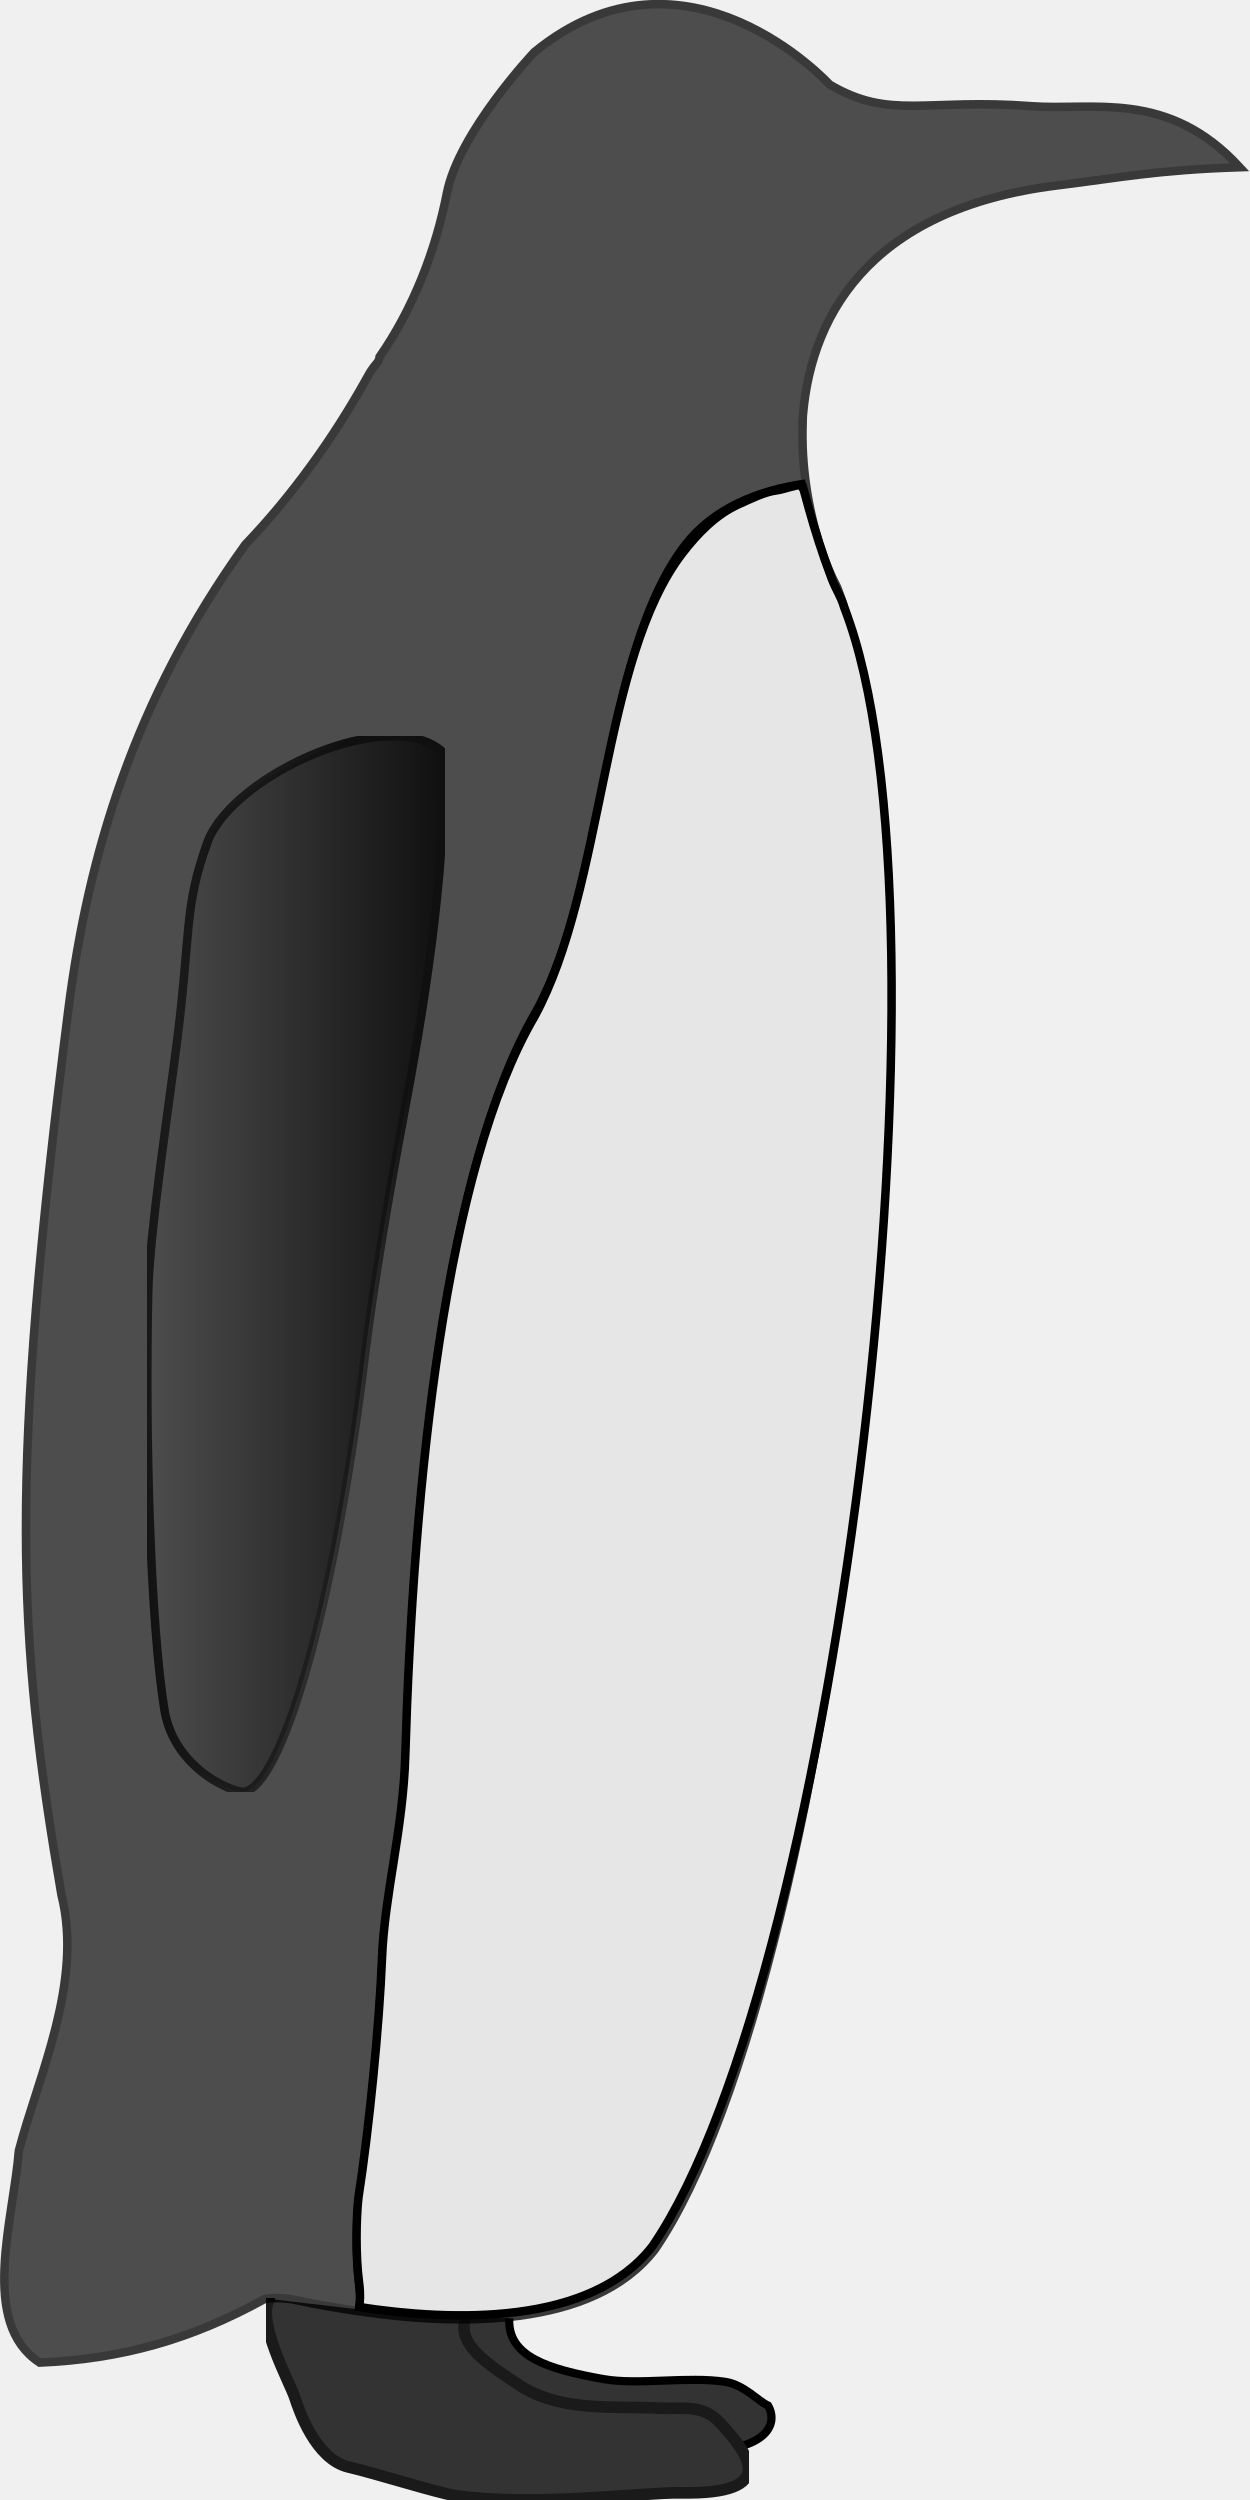
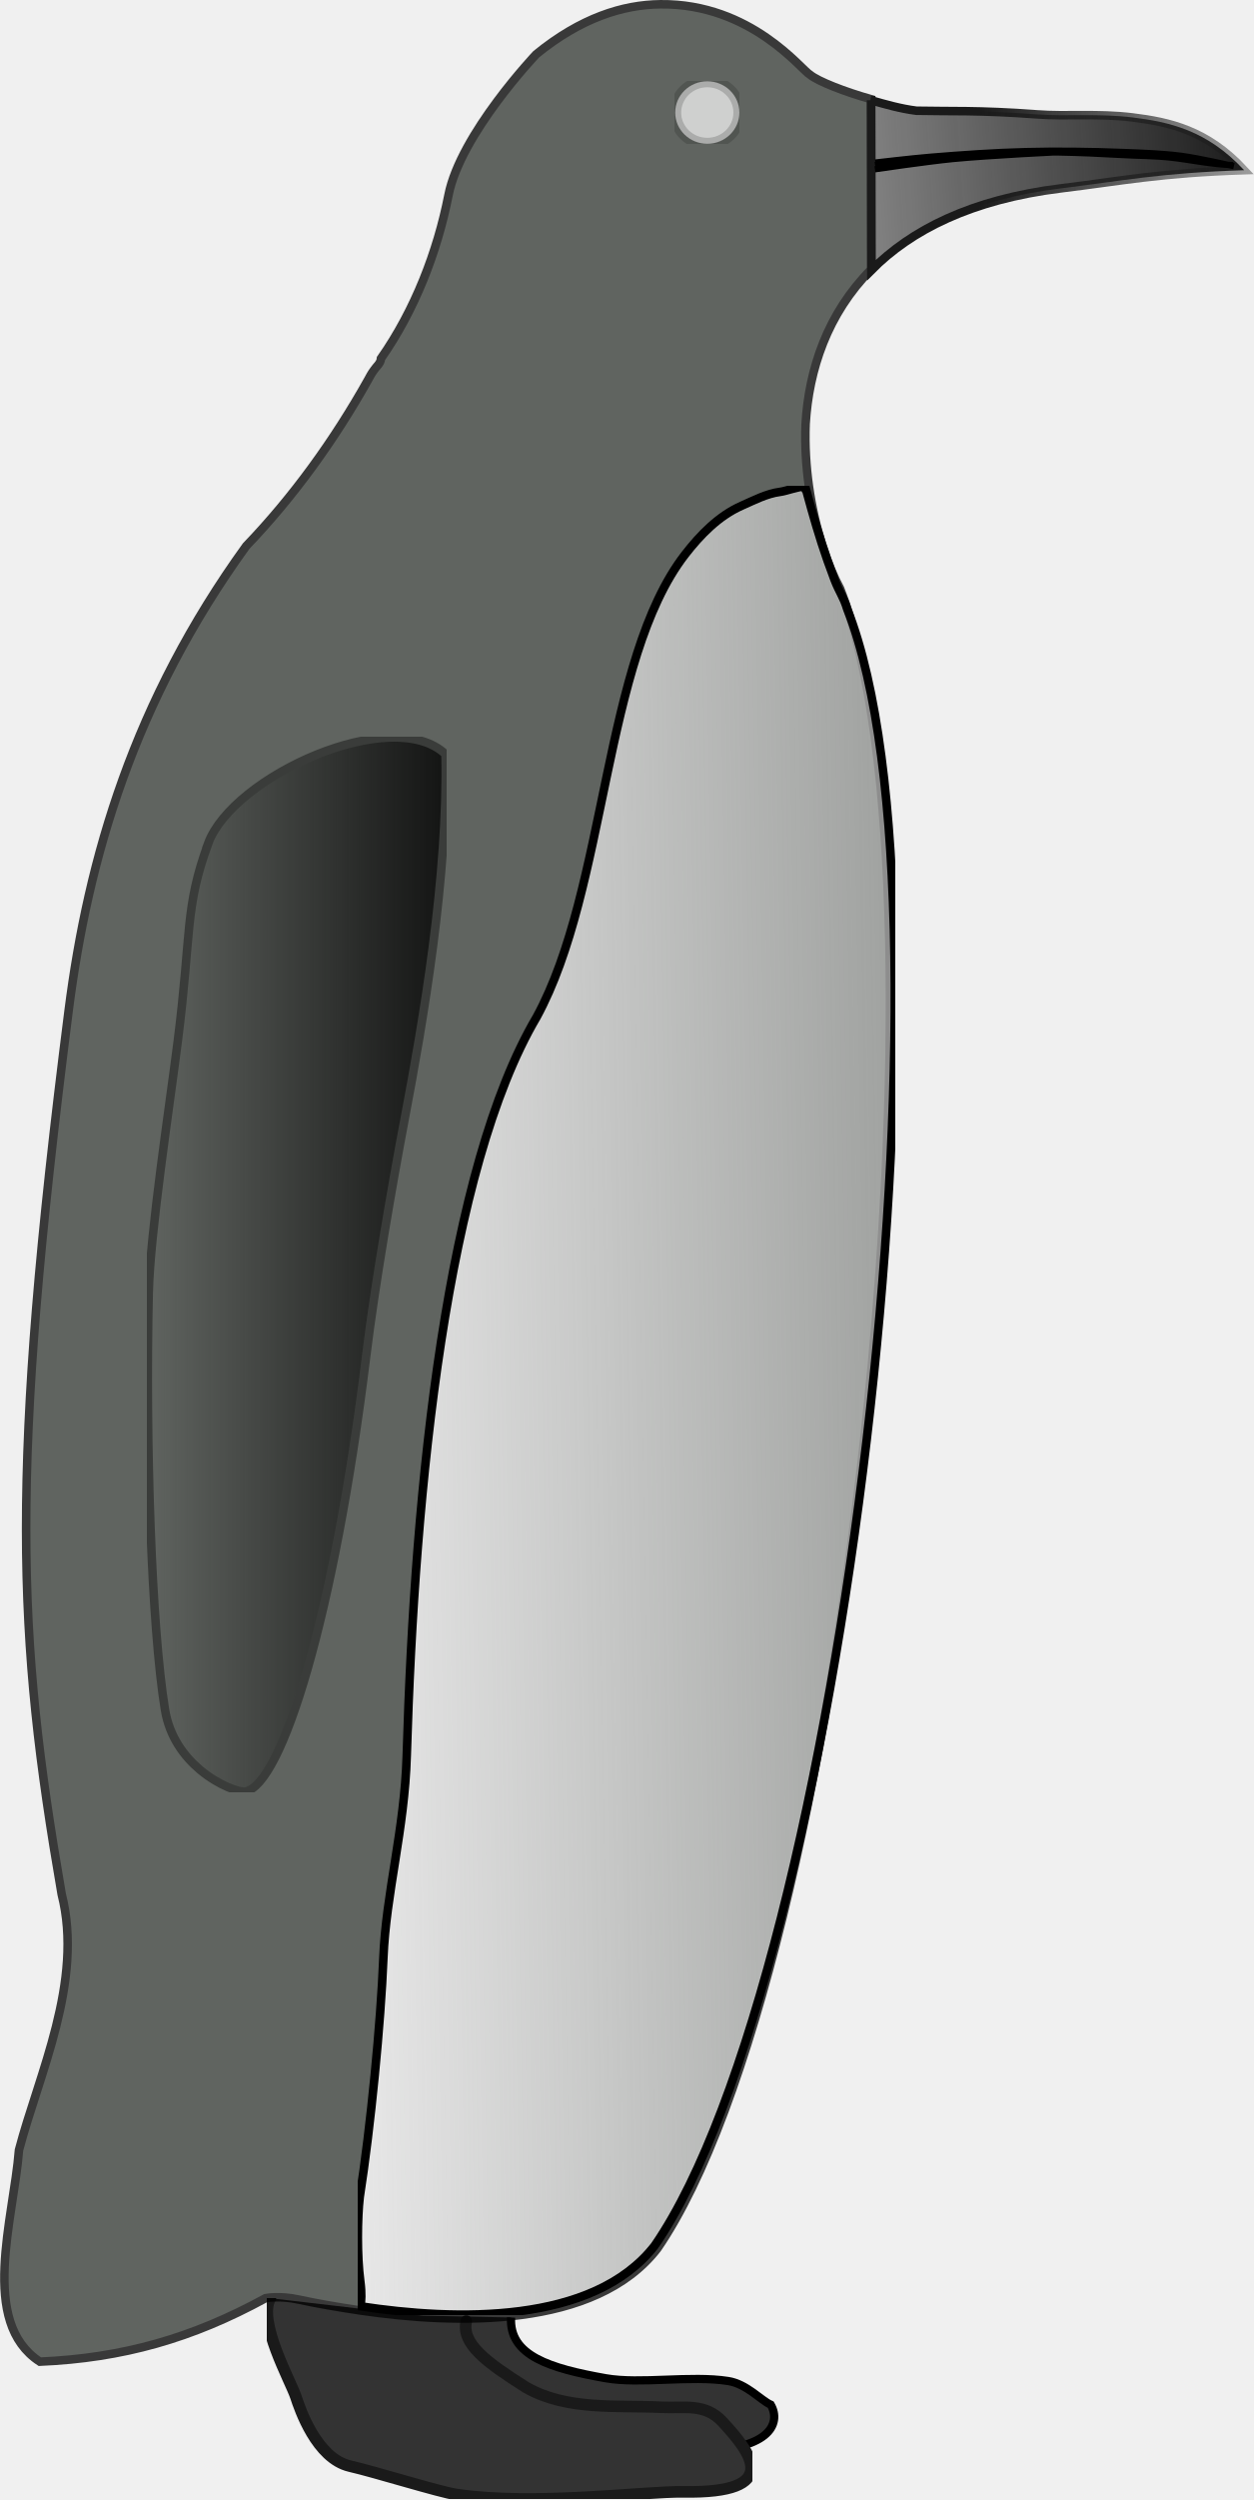
- <svg xmlns="http://www.w3.org/2000/svg" xmlns:ns2="http://www.openswatchbook.org/uri/2009/osb" xmlns:xlink="http://www.w3.org/1999/xlink" width="31.978mm" height="63.998mm" viewBox="0 0 31.978 63.998" version="1.1" id="svg968">
-   <defs id="defs962">
-     <linearGradient xlink:href="#linearGradient5717" id="linearGradient5731" x1="90.11" y1="121.457" x2="95.957" y2="121.457" gradientUnits="userSpaceOnUse" gradientTransform="matrix(1.599594,0,0,1.607994,-33.63735,-34.1496)" />
-     <linearGradient id="linearGradient5717" ns2:paint="solid">
+ <svg xmlns="http://www.w3.org/2000/svg" xmlns:ns1="http://www.openswatchbook.org/uri/2009/osb" xmlns:xlink="http://www.w3.org/1999/xlink" id="svg3240" version="1.1" viewBox="0 0 19.991 39.834" height="39.834mm" width="19.991mm">
+   <defs id="defs3234">
+     <linearGradient id="linearGradient5777">
+       <stop style="stop-color:#4d4d4d;stop-opacity:1;" offset="0" id="stop5773" />
+       <stop style="stop-color:#4d4d4d;stop-opacity:1" offset="1" id="stop5775" />
+     </linearGradient>
+     <linearGradient id="linearGradient5729" ns1:paint="solid">
+       <stop style="stop-color:#333333;stop-opacity:1;" offset="0" id="stop5727" />
+     </linearGradient>
+     <linearGradient id="linearGradient5723" ns1:paint="solid">
+       <stop style="stop-color:#333333;stop-opacity:1;" offset="0" id="stop5721" />
+     </linearGradient>
+     <linearGradient id="linearGradient5717" ns1:paint="solid">
      <stop style="stop-color:#333333;stop-opacity:1;" offset="0" id="stop5715" />
    </linearGradient>
-     <linearGradient xlink:href="#linearGradient5717" id="linearGradient5725" x1="87.804" y1="121.626" x2="95.525" y2="121.626" gradientUnits="userSpaceOnUse" gradientTransform="translate(16.45529,16.57317)" />
-     <filter height="1" y="-7.8087338e-05" width="1.001" x="-0" id="filter975-5" style="color-interpolation-filters:sRGB">
-       <feGaussianBlur id="feGaussianBlur977-9" stdDeviation="0.001" />
-     </filter>
-     <radialGradient xlink:href="#linearGradient5310" id="radialGradient5879" cx="94.934" cy="85.178" fx="94.934" fy="85.178" r="0.641" gradientTransform="matrix(1,0,0,0.8489189,16.45529,29.44193)" gradientUnits="userSpaceOnUse" />
-     <linearGradient id="linearGradient5310">
+     <linearGradient id="linearGradient5595" ns1:paint="solid">
+       <stop style="stop-color:#333333;stop-opacity:1;" offset="0" id="stop5593" />
+     </linearGradient>
+     <linearGradient id="linearGradient5589" ns1:paint="solid">
+       <stop style="stop-color:#333333;stop-opacity:1;" offset="0" id="stop5587" />
+     </linearGradient>
+     <linearGradient id="linearGradient5310-4">
      <stop style="stop-color:#1a1a1a;stop-opacity:0;" offset="0" id="stop5308" />
      <stop style="stop-color:#1a1a1a;stop-opacity:1;" offset="1" id="stop5306" />
    </linearGradient>
-     <radialGradient xlink:href="#linearGradient5310" id="radialGradient5871" cx="94.934" cy="85.178" fx="94.934" fy="85.178" r="0.641" gradientTransform="matrix(1,0,0,0.8489189,16.45529,29.44193)" gradientUnits="userSpaceOnUse" />
-     <filter style="color-interpolation-filters:sRGB" id="filter6209">
-       <feBlend in2="BackgroundImage" mode="lighten" result="blend" id="feBlend6207" />
+     <linearGradient id="linearGradient5224" ns1:paint="solid">
+       <stop style="stop-color:#1a1a1a;stop-opacity:1;" offset="0" id="stop5222" />
+     </linearGradient>
+     <filter style="color-interpolation-filters:sRGB" id="filter975" x="-2.9834548e-05" width="1" y="-3.556328e-05" height="1">
+       <feGaussianBlur stdDeviation="0.001" id="feGaussianBlur977" />
    </filter>
-     <linearGradient xlink:href="#linearGradient5310" id="linearGradient5321" x1="85.901" y1="102.88" x2="90.687" y2="102.88" gradientUnits="userSpaceOnUse" gradientTransform="translate(16.45529,16.57317)" />
-     <radialGradient xlink:href="#linearGradient5310" id="radialGradient5299" cx="88.028" cy="103.36" fx="88.028" fy="103.36" r="2.393" gradientTransform="matrix(0.9999586,-0.00616586,0.02764184,4.482864,13.6031,-341.501)" gradientUnits="userSpaceOnUse" />
-     <filter style="color-interpolation-filters:sRGB" id="filter5256" x="-0" width="1.001" y="-7.8087338e-05" height="1">
-       <feGaussianBlur stdDeviation="0.001" id="feGaussianBlur5254" />
+     <linearGradient gradientTransform="translate(1.500673,41.87102)" gradientUnits="userSpaceOnUse" y2="121.457" x2="95.957" y1="121.457" x1="90.11" id="linearGradient5731" xlink:href="#linearGradient5729" />
+     <linearGradient gradientTransform="translate(1.500671,41.87102)" gradientUnits="userSpaceOnUse" y2="121.626" x2="95.525" y1="121.626" x1="87.804" id="linearGradient5725" xlink:href="#linearGradient5729" />
+     <filter style="color-interpolation-filters:sRGB" id="filter975-5" x="-0" width="1.001" y="-7.8087338e-05" height="1">
+       <feGaussianBlur stdDeviation="0.001" id="feGaussianBlur977-9" />
    </filter>
+     <linearGradient gradientTransform="matrix(3.779528,0,0,3.779528,-123.7596,-79.18572)" gradientUnits="userSpaceOnUse" y2="42.996" x2="55.033" y1="43.277" x1="38.383" id="linearGradient6434" xlink:href="#linearGradient6432" />
+     <linearGradient id="linearGradient6432">
+       <stop id="stop6428" offset="0" style="stop-color:#e6e6e6;stop-opacity:1;" />
+       <stop id="stop6430" offset="1" style="stop-color:#e6e6e6;stop-opacity:0;" />
+     </linearGradient>
+     <linearGradient gradientTransform="translate(52.30067,104.3127)" gradientUnits="userSpaceOnUse" y2="41.108" x2="39.856" y1="41.108" x1="35.101" id="linearGradient7390" xlink:href="#linearGradient5310-4" />
+     <radialGradient gradientUnits="userSpaceOnUse" gradientTransform="matrix(0.9999586,-0.00616586,0.02764184,4.482864,-1.351517,-316.2032)" r="2.393" fy="103.36" fx="88.028" cy="103.36" cx="88.028" id="radialGradient5299" xlink:href="#linearGradient5777" />
+     <filter height="1" y="-7.8087338e-05" width="1.001" x="-0" id="filter5256" style="color-interpolation-filters:sRGB">
+       <feGaussianBlur id="feGaussianBlur5254" stdDeviation="0.001" />
+     </filter>
+     <radialGradient gradientUnits="userSpaceOnUse" gradientTransform="matrix(1,0,0,0.8489189,-50.81654,-49.57291)" r="0.641" fy="85.178" fx="94.934" cy="85.178" cx="94.934" id="radialGradient5879" xlink:href="#linearGradient5310-4" />
+     <radialGradient gradientUnits="userSpaceOnUse" gradientTransform="matrix(1,0,0,0.8489189,-50.81654,-49.57291)" r="0.641" fy="85.178" fx="94.934" cy="85.178" cx="94.934" id="radialGradient5871" xlink:href="#linearGradient5310-4" />
+     <filter id="filter6209-7" style="color-interpolation-filters:sRGB">
+       <feBlend id="feBlend6207-4" result="blend" mode="lighten" in2="BackgroundImage" />
+     </filter>
+     <linearGradient gradientTransform="matrix(0.2645833,0,0,0.2645833,52.30067,104.3292)" gradientUnits="userSpaceOnUse" y2="90.426" x2="199.317" y1="93.563" x1="151.428" id="linearGradient3000" xlink:href="#linearGradient5310-4" />
+     <linearGradient gradientTransform="matrix(0.2645833,0,0,0.2645833,52.30067,104.3292)" gradientUnits="userSpaceOnUse" y2="89.719" x2="182.744" y1="90.028" x1="209.853" id="linearGradient2992" xlink:href="#linearGradient5310-4" />
  </defs>
-   <g transform="translate(-100.0001,-100.0006)" id="layer1">
-     <path id="path1323-3-5-6-8-3" d="m 110.611,159.298 c -0.046,0.706 0.258,1.665 0.586,2.284 0.059,0.111 0.119,0.579 0.458,0.755 0.869,0.188 1.963,0.307 2.959,0.5 2.613,0.201 2.353,-0.094 3.091,-0.083 1.893,0.03 2.242,-0.675 1.957,-1.172 -0.249,-0.11 -0.614,-0.533 -1.088,-0.607 -0.955,-0.149 -2.239,0.086 -3.121,-0.071 -1.427,-0.254 -2.469,-0.578 -2.416,-1.558" style="display:inline;opacity:1;fill:url(#linearGradient5731);fill-opacity:1;stroke:#000000;stroke-width:0.21;stroke-linecap:butt;stroke-linejoin:miter;stroke-miterlimit:4;stroke-dasharray:none;stroke-opacity:1" />
-     <path style="display:inline;opacity:1;mix-blend-mode:normal;fill:url(#linearGradient5725);fill-opacity:1;fill-rule:nonzero;stroke:#1a1a1a;stroke-width:0.185;stroke-linecap:round;stroke-linejoin:round;stroke-miterlimit:4;stroke-dasharray:none;stroke-opacity:1;filter:url(#filter975-5)" d="m 104.311,136.599 c -0.212,0.37 0.326,1.324 0.408,1.574 0.06,0.182 0.325,0.98 0.862,1.103 0.403,0.092 1.429,0.413 1.696,0.452 1.251,0.186 3.001,-0.052 3.621,-0.042 1.592,0.027 1.079,-0.625 0.622,-1.118 -0.279,-0.301 -0.612,-0.212 -0.97,-0.23 -0.708,-0.035 -1.511,0.057 -2.164,-0.319 -0.629,-0.399 -1.032,-0.693 -0.95,-1.054" id="path1323-3-5-5-7" transform="matrix(1.599594,0,0,1.607994,-59.95914,-60.79916)" />
-     <path style="display:inline;opacity:0.76;fill:#1a1a1a;fill-opacity:1;stroke:#000000;stroke-width:0.218;stroke-linecap:butt;stroke-linejoin:miter;stroke-miterlimit:4;stroke-dasharray:none;stroke-opacity:1" d="m 120.539,110.861 c 0.143,-2.657 1.62,-5.511 6.54,-6.115 1.545,-0.19 2.519,-0.395 4.657,-0.464 -1.842,-2.001 -3.761,-1.445 -5.325,-1.563 -2.728,-0.207 -3.623,0.36 -5.172,-0.553 v 0 c 0,0 -3.672,-4.017 -7.561,-0.831 0,0 -1.932,2.044 -2.239,3.614 -0.285,1.456 -0.859,2.946 -1.721,4.185 -0.008,0.131 -0.122,0.208 -0.18,0.301 -0.064,0.088 -0.11,0.175 -0.148,0.244 -0.865,1.552 -1.906,3.002 -3.112,4.264 -2.852,3.966 -4.03,7.977 -4.53,11.917 -1.509,11.881 -1.322,15.998 -0.176,22.642 0.564,2.235 -0.585,4.626 -1.089,6.554 -0.136,1.758 -1.019,4.41 0.533,5.426 2.11,-0.092 3.886,-0.598 5.758,-1.628 0,0 0.353,-0.074 0.855,0.037 0.4,0.088 0.98,0.192 1.583,0.28 2.405,0.354 5.968,0.472 7.555,-1.589 4.819,-7.042 7.76,-34.621 4.663,-42.548 -0.313,-0.58 -0.642,-1.531 -0.797,-2.632 -0.072,-0.509 -0.106,-1.051 -0.084,-1.602 9.9e-4,-0.037 -0.003,-0.07 0.005,-0.109" id="path5797" />
-     <path style="display:inline;fill:url(#radialGradient5879);fill-opacity:1;stroke:url(#radialGradient5871);stroke-width:0.136;stroke-linecap:butt;stroke-linejoin:miter;stroke-miterlimit:4;stroke-dasharray:none;stroke-opacity:0.201;filter:url(#filter6209)" d="m 110.898,101.522 c -0.456,1.059 1.124,0.708 1.062,0.338 -0.104,-0.619 -0.874,-0.773 -1.062,-0.338 z" id="path3209-6-3" transform="matrix(1.599594,0,0,1.607994,-59.95914,-60.79916)" />
-     <path id="path1321-7-3-3-43" d="m 120.623,112.382 c -1.228,0.173 -2.368,0.646 -3.082,1.573 -2.104,2.731 -2.004,8.607 -3.814,11.937 -2.294,3.911 -3.13,12.03 -3.335,19.06 -0.055,1.904 -0.534,3.553 -0.6,5.218 -0.066,1.661 -0.326,4.356 -0.607,6.163 -0.062,0.543 -0.073,1.517 0.013,2.167 0.045,0.343 0.024,0.521 -10e-4,0.639" style="display:inline;opacity:1;fill:#ffffff;stroke:#000000;stroke-width:0.22;stroke-linecap:butt;stroke-linejoin:miter;stroke-miterlimit:4;stroke-dasharray:none;stroke-opacity:1" />
-     <path id="path2640-1-1" d="m 103.32,113.413 c -0.376,1.021 -0.265,1.423 -0.485,3.151 -0.133,1.049 -0.441,3.055 -0.463,4.005 -0.054,2.395 0.042,5.322 0.259,6.649 0.071,0.432 0.305,0.744 0.556,0.956 0.307,0.259 0.639,0.365 0.724,0.35 0.583,-0.1 1.42,-2.787 1.929,-6.945 0.136,-1.112 0.41,-2.706 0.614,-3.781 0.29,-1.525 0.696,-3.877 0.651,-5.81 -0.839,-0.8 -3.389,0.345 -3.787,1.425 z" style="display:inline;mix-blend-mode:overlay;fill:url(#linearGradient5321);fill-opacity:1;stroke:url(#radialGradient5299);stroke-width:0.136;stroke-linecap:butt;stroke-linejoin:miter;stroke-miterlimit:4;stroke-dasharray:none;stroke-opacity:1;filter:url(#filter5256)" transform="matrix(1.599594,0,0,1.607994,-59.95914,-60.79916)" />
-     <path style="display:inline;opacity:0;fill:#666666;fill-opacity:0;fill-rule:evenodd;stroke:#000000;stroke-width:0.218;stroke-linejoin:bevel;stroke-miterlimit:4;stroke-dasharray:none;stroke-opacity:0.438;paint-order:markers stroke fill" id="path5409" d="m 106.089,162.804 c 0.768,0.152 1.518,0.376 2.27,0.591 0.498,0.136 0.995,0.288 1.51,0.342 0.055,0.006 0.11,0.008 0.164,0.011 0.289,0.006 0.338,-0.054 0.628,-0.237 0.022,-0.014 0.014,-0.041 0.013,-0.061 -0.043,-0.082 -0.133,-0.083 -0.214,-0.087 -0.024,-4.4e-4 -0.048,-10e-4 -0.072,-0.002 0,0 -0.304,0.22 -0.304,0.22 v 0 c 0.023,8.5e-4 0.046,0.002 0.069,0.003 0.053,0.003 0.132,-8.5e-4 0.172,0.041 -0.008,0.018 -0.003,0.008 -0.022,0.026 0.097,-0.055 0.195,-0.109 0.292,-0.164 0.019,-0.011 -0.039,0.019 -0.06,0.026 -0.092,0.029 -0.121,0.024 -0.225,0.032 -0.174,-0.001 -0.211,0.002 -0.396,-0.018 -0.456,-0.05 -0.902,-0.165 -1.345,-0.281 -0.731,-0.199 -1.461,-0.405 -2.176,-0.654 0,0 -0.305,0.209 -0.305,0.209 z" />
-     <path style="display:inline;opacity:0;fill:#333333;fill-opacity:0;fill-rule:evenodd;stroke:#000000;stroke-width:0.218;stroke-linejoin:bevel;stroke-miterlimit:4;stroke-dasharray:none;stroke-opacity:0.438;paint-order:markers stroke fill" id="path5413" d="m 103.412,162.704 c 0.074,0.019 0.147,0.04 0.221,0.058 0.122,0.03 0.245,0.058 0.367,0.088 0.455,0.116 0.906,0.246 1.359,0.365 0.07,0.018 0.14,0.036 0.211,0.054 0,0 0.268,-0.187 0.268,-0.187 v 0 c -0.075,-0.014 -0.15,-0.029 -0.226,-0.043 -0.644,-0.136 -1.289,-0.288 -1.9,-0.54 0,0 -0.301,0.205 -0.301,0.205 z" />
-     <path style="display:inline;opacity:0;fill:#333333;fill-opacity:0;fill-rule:evenodd;stroke:#000000;stroke-width:0.218;stroke-linejoin:bevel;stroke-miterlimit:4;stroke-dasharray:none;stroke-opacity:0.438;paint-order:markers stroke fill" id="path5421" d="m 103.236,162.791 c 0.56,0.057 1.115,0.157 1.669,0.257 0.285,0.053 0.151,0.028 0.403,0.074 0,0 0.277,-0.196 0.277,-0.196 v 0 c -0.27,-0.032 -0.126,-0.014 -0.43,-0.055 -0.538,-0.079 -1.077,-0.164 -1.604,-0.302 0,0 -0.315,0.222 -0.315,0.222 z" />
-     <path style="display:inline;opacity:0;fill:#333333;fill-opacity:0;fill-rule:evenodd;stroke:#000000;stroke-width:0.218;stroke-linejoin:bevel;stroke-miterlimit:4;stroke-dasharray:none;stroke-opacity:0.438;paint-order:markers stroke fill" id="path5423" d="m 105.286,162.794 c -0.15,-0.047 -0.282,-0.135 -0.391,-0.248 -0.014,-0.022 -0.046,-0.062 -0.05,-0.092 -0.008,-0.063 0.076,-0.114 0.117,-0.144 0.02,-0.013 0.039,-0.026 0.059,-0.039 0.021,-0.013 0.085,-0.05 0.064,-0.037 -0.084,0.05 -0.17,0.096 -0.252,0.15 -0.021,0.014 0.046,-0.021 0.07,-0.031 0.03,-0.011 0.146,-0.052 0.17,-0.06 0.296,-0.104 0.593,-0.205 0.896,-0.287 0.01,-0.003 0.217,-0.057 0.207,-0.003 -0.002,0.01 -0.01,0.018 -0.016,0.027 -0.011,0.017 -0.023,0.033 -0.034,0.05 -0.089,0.123 -0.206,0.22 -0.325,0.312 -0.038,0.03 -0.076,0.062 -0.117,0.088 -0.043,0.028 -0.09,0.051 -0.134,0.076 0.053,-0.038 0.138,-0.052 0.159,-0.114 0.014,-0.044 -0.087,0.03 -0.133,0.035 -0.042,0.005 -0.085,0.002 -0.125,-0.006 -0.185,-0.041 -0.277,-0.159 -0.399,-0.29 -0.042,-0.063 -0.087,-0.123 -0.125,-0.188 -0.13,-0.222 -0.23,-0.482 -0.239,-0.742 -0.002,-0.044 0.005,-0.089 0.008,-0.134 0.03,-0.145 0.096,-0.249 0.217,-0.333 0.023,-0.016 0.096,-0.057 0.072,-0.042 -0.082,0.052 -0.166,0.101 -0.249,0.152 0.152,-0.06 0.318,-0.05 0.477,-0.066 0.061,-0.006 0.122,-0.016 0.183,-0.023 0.068,-0.01 0.136,-0.018 0.205,-0.027 0,0 0.267,-0.2 0.267,-0.2 v 0 c -0.066,0.008 -0.132,0.016 -0.198,0.023 -0.155,0.014 -0.155,0.016 -0.295,0.021 -0.092,0.003 -0.186,8.5e-4 -0.277,0.019 -0.024,0.005 -0.046,0.013 -0.07,0.02 -0.215,0.119 -0.54,0.231 -0.625,0.501 -0.011,0.038 -0.016,0.077 -0.024,0.116 4.2e-4,0.045 -0.003,0.09 0.002,0.135 0.035,0.342 0.206,0.656 0.387,0.939 0.043,0.054 0.082,0.113 0.131,0.162 0.068,0.07 0.167,0.136 0.263,0.163 0.255,0.071 0.515,-0.148 0.713,-0.247 0.045,-0.027 0.092,-0.051 0.136,-0.081 0.041,-0.028 0.079,-0.059 0.118,-0.09 0.125,-0.098 0.248,-0.202 0.342,-0.333 0.024,-0.043 0.076,-0.117 0.014,-0.159 -0.059,-0.04 -0.178,0.01 -0.234,0.02 -0.298,0.086 -0.592,0.184 -0.887,0.278 -0.071,0.023 -0.173,0.047 -0.238,0.082 -0.173,0.093 -0.351,0.188 -0.512,0.302 -0.12,0.107 -0.139,0.158 -0.035,0.29 0.115,0.111 0.247,0.198 0.389,0.27 0,0 0.32,-0.219 0.32,-0.219 z" />
-     <path style="display:inline;opacity:0;fill:#333333;fill-opacity:0;fill-rule:evenodd;stroke:#000000;stroke-width:0.218;stroke-linejoin:bevel;stroke-miterlimit:4;stroke-dasharray:none;stroke-opacity:0.438;paint-order:markers stroke fill" id="path5433" d="m 113.827,153.709 c -0.034,0.055 -0.062,0.115 -0.103,0.166 -0.159,0.203 -0.395,0.427 -0.579,0.598 -0.369,0.342 -0.758,0.634 -1.172,0.918 -0.455,0.292 -0.924,0.579 -1.451,0.714 -0.041,0.006 -0.081,0.013 -0.122,0.019 0,0 1.073,0.149 1.073,0.149 v 0 c 0.04,-0.01 0.079,-0.02 0.118,-0.029 0.49,-0.172 0.923,-0.468 1.35,-0.758 0.408,-0.294 0.795,-0.598 1.172,-0.931 0.123,-0.108 0.538,-0.478 0.666,-0.613 0.05,-0.053 0.09,-0.115 0.135,-0.172 0,0 -1.088,-0.059 -1.088,-0.059 z" />
-     <path id="path4695-9-6-7" d="m 116.705,157.497 c 4.786,-6.995 7.984,-34.063 4.908,-41.939 -0.099,-0.328 -0.199,-0.421 -0.331,-0.769 -0.238,-0.625 -0.429,-1.242 -0.579,-1.78 l -0.14,-0.509 c -0.053,0.008 0.013,-0.084 -0.041,-0.085 -0.159,-0.003 -0.465,0.116 -0.624,0.136 -0.343,0.044 -0.678,0.222 -0.98,0.355 -0.584,0.259 -1.056,0.747 -1.443,1.249 -2.089,2.713 -1.99,8.551 -3.787,11.859 -2.278,3.885 -3.109,11.951 -3.313,18.935 -0.055,1.892 -0.531,3.53 -0.596,5.184 -0.065,1.65 -0.324,4.327 -0.603,6.122 -0.061,0.539 -0.072,1.507 0.013,2.153 0.045,0.341 0.024,0.517 0.006,0.651 2.395,0.368 5.934,0.485 7.51,-1.562 z" style="display:inline;opacity:1;mix-blend-mode:normal;fill:#e6e6e6;fill-opacity:1;stroke:#000000;stroke-width:0.218;stroke-linecap:butt;stroke-linejoin:miter;stroke-miterlimit:4;stroke-dasharray:none;stroke-opacity:1;filter:url(#filter975)" />
+   <g transform="translate(-85.04541,-125.2639)" id="layer7" />
+   <g transform="translate(-85.04541,-125.2639)" id="layer3" />
+   <g transform="translate(-85.04541,-125.2639)" id="layer2" style="display:inline" />
+   <g transform="translate(-85.04541,-125.2639)" id="layer1" style="mix-blend-mode:normal;filter:url(#filter975)" />
+   <g transform="translate(-85.04541,-125.2639)" id="layer5" />
+   <g transform="translate(-85.04541,-125.2639)" id="layer4">
+     <path style="display:inline;opacity:1;fill:url(#linearGradient5731);fill-opacity:1;stroke:#000000;stroke-width:0.131;stroke-linecap:butt;stroke-linejoin:miter;stroke-miterlimit:4;stroke-dasharray:none;stroke-opacity:1" d="m 91.679,162.174 c -0.029,0.439 0.161,1.035 0.366,1.42 0.037,0.069 0.074,0.36 0.286,0.47 0.543,0.117 1.227,0.191 1.85,0.311 1.633,0.125 1.471,-0.058 1.932,-0.051 1.184,0.018 1.402,-0.42 1.223,-0.729 -0.156,-0.069 -0.384,-0.332 -0.68,-0.378 -0.597,-0.093 -1.4,0.053 -1.951,-0.044 -0.892,-0.158 -1.544,-0.36 -1.51,-0.969" id="path1323-3-5-6-8-3" />
+     <path id="path1323-3-5-5-7" d="m 89.356,161.897 c -0.212,0.37 0.326,1.324 0.408,1.574 0.06,0.182 0.325,0.98 0.862,1.103 0.403,0.092 1.429,0.413 1.696,0.452 1.251,0.186 3.001,-0.052 3.621,-0.042 1.592,0.027 1.079,-0.625 0.622,-1.118 -0.279,-0.301 -0.612,-0.212 -0.97,-0.23 -0.708,-0.035 -1.511,0.057 -2.164,-0.319 -0.629,-0.399 -1.032,-0.693 -0.95,-1.054" style="display:inline;opacity:1;mix-blend-mode:normal;fill:url(#linearGradient5725);fill-opacity:1;fill-rule:nonzero;stroke:#1a1a1a;stroke-width:0.185;stroke-linecap:round;stroke-linejoin:round;stroke-miterlimit:4;stroke-dasharray:none;stroke-opacity:1;filter:url(#filter975-5)" />
+     <path d="m 95.577,125.332 c -0.599,0.006 -1.269,0.217 -1.98,0.796 0,0 -1.208,1.271 -1.4,2.247 -0.178,0.905 -0.537,1.832 -1.076,2.602 -0.005,0.081 -0.076,0.129 -0.113,0.187 -0.04,0.054 -0.069,0.109 -0.092,0.152 -0.541,0.965 -1.192,1.867 -1.945,2.652 -1.783,2.467 -2.52,4.961 -2.832,7.41 -0.943,7.389 -0.826,9.949 -0.11,14.081 0.353,1.39 -0.366,2.877 -0.681,4.076 -0.085,1.093 -0.637,2.743 0.333,3.374 1.319,-0.057 2.429,-0.372 3.599,-1.012 0,0 0.221,-0.046 0.534,0.023 0.25,0.055 0.612,0.119 0.99,0.175 1.503,0.22 3.731,0.294 4.723,-0.988 3.013,-4.379 4.851,-21.53 2.915,-26.46 -0.196,-0.361 -0.401,-0.952 -0.498,-1.637 -0.044,-0.314 -0.065,-0.647 -0.052,-0.987 0.052,-0.867 0.345,-1.758 1.049,-2.468 l -0.004,-2.709 c -0.423,-0.12 -0.845,-0.284 -0.975,-0.391 -0.131,-0.068 -0.934,-1.138 -2.384,-1.123 z" style="display:inline;opacity:0.76;fill:#333833;fill-opacity:1;stroke:#000000;stroke-width:0.136;stroke-linecap:butt;stroke-linejoin:miter;stroke-miterlimit:4;stroke-dasharray:none;stroke-opacity:1" id="path971" />
+     <path transform="matrix(0.2645833,0,0,0.2645833,85.04541,125.2639)" style="display:inline;opacity:1;mix-blend-mode:normal;fill:url(#linearGradient6434);fill-opacity:1;stroke:#000000;stroke-width:0.514;stroke-linecap:butt;stroke-linejoin:miter;stroke-miterlimit:4;stroke-dasharray:none;stroke-opacity:1;filter:url(#filter975)" d="M 39.469,135.275 C 50.778,118.832 58.334,55.21 51.065,36.699 50.832,35.928 50.596,35.708 50.284,34.891 c -0.562,-1.469 -1.013,-2.919 -1.368,-4.183 l -0.331,-1.196 c -0.125,0.017 0.03,-0.197 -0.096,-0.199 -0.377,-0.006 -1.099,0.272 -1.474,0.32 -0.811,0.103 -1.603,0.522 -2.315,0.835 -1.379,0.608 -2.496,1.755 -3.41,2.935 -4.937,6.378 -4.702,20.098 -8.949,27.874 -5.383,9.131 -7.346,28.091 -7.827,44.505 -0.13,4.446 -1.254,8.296 -1.408,12.184 -0.154,3.878 -0.765,10.171 -1.424,14.39 -0.145,1.267 -0.171,3.542 0.03,5.06 0.106,0.801 0.056,1.216 0.015,1.529 5.66,0.864 14.02,1.14 17.745,-3.672 z" id="path4695-9-6-7" />
+     <ellipse transform="matrix(0.2645833,0,0,0.2645833,85.04541,125.2639)" ry="1.883" rx="1.934" cy="6.78" cx="42.628" id="path6612" style="opacity:0.76;mix-blend-mode:normal;fill:#f2f2f2;fill-opacity:1;fill-rule:nonzero;stroke:#000000;stroke-width:0.72;stroke-linecap:square;stroke-linejoin:round;stroke-miterlimit:4;stroke-dasharray:none;stroke-dashoffset:0;stroke-opacity:0.201;paint-order:markers fill stroke;filter:url(#filter975)" />
+     <path style="display:inline;mix-blend-mode:overlay;fill:url(#linearGradient7390);fill-opacity:1;stroke:url(#radialGradient5299);stroke-width:0.136;stroke-linecap:butt;stroke-linejoin:miter;stroke-miterlimit:4;stroke-dasharray:none;stroke-opacity:1;filter:url(#filter5256)" d="m 88.365,138.711 c -0.376,1.021 -0.265,1.423 -0.485,3.151 -0.133,1.049 -0.441,3.056 -0.463,4.005 -0.054,2.395 0.042,5.322 0.259,6.649 0.071,0.432 0.305,0.744 0.556,0.956 0.307,0.259 0.639,0.365 0.724,0.35 0.583,-0.1 1.42,-2.787 1.929,-6.945 0.136,-1.112 0.41,-2.706 0.614,-3.781 0.29,-1.525 0.696,-3.877 0.651,-5.81 -0.839,-0.8 -3.389,0.345 -3.787,1.425 z" id="path2640-1-1" />
+     <path id="path3209-6-3" d="m 43.627,22.507 c -0.456,1.059 1.124,0.708 1.062,0.338 -0.104,-0.619 -0.874,-0.773 -1.062,-0.338 z" style="display:inline;fill:url(#radialGradient5879);fill-opacity:1;stroke:url(#radialGradient5871);stroke-width:0.136;stroke-linecap:butt;stroke-linejoin:miter;stroke-miterlimit:4;stroke-dasharray:none;stroke-opacity:0.201;filter:url(#filter6209-7)" transform="matrix(1.180472,0,0,1.275803,44.29332,98.07103)" />
+     <path d="m 98.936,126.862 0.004,2.709 c 0.632,-0.637 1.588,-1.129 3.034,-1.306 0.966,-0.118 1.575,-0.245 2.911,-0.288 -0.593,-0.641 -1.199,-0.769 -1.78,-0.841 -0.548,-0.068 -1.05,-0.013 -1.524,-0.049 -0.935,-0.07 -1.418,-0.046 -1.921,-0.058 -0.257,-0.032 -0.511,-0.106 -0.725,-0.167 z" style="display:inline;opacity:1;fill:url(#linearGradient3000);fill-opacity:1;stroke:url(#linearGradient2992);stroke-width:0.136;stroke-linecap:butt;stroke-linejoin:miter;stroke-miterlimit:4;stroke-dasharray:none;stroke-opacity:1" id="path5797" />
+     <path d="m 98.997,127.962 c 0,0 0.827,-0.122 1.242,-0.163 0.576,-0.056 1.734,-0.112 1.734,-0.112 m -2.973,0.207 c 1.293,-0.222 2.622,-0.237 3.903,-0.161 0.282,0.017 0.555,0.014 0.827,0.045 0.323,0.037 0.644,0.109 0.98,0.118 m -5.706,-0.041 c 0,0 0.586,-0.069 0.88,-0.093 0.504,-0.042 1.009,-0.077 1.514,-0.09 0.518,-0.013 1.037,-0.006 1.555,0.014 0.311,0.012 0.623,0.022 0.932,0.062 0.282,0.037 0.837,0.164 0.837,0.164" style="fill:none;stroke:#000000;stroke-width:0.1;stroke-linecap:butt;stroke-linejoin:miter;stroke-miterlimit:4;stroke-dasharray:none;stroke-opacity:1" id="path3018" />
  </g>
</svg>
